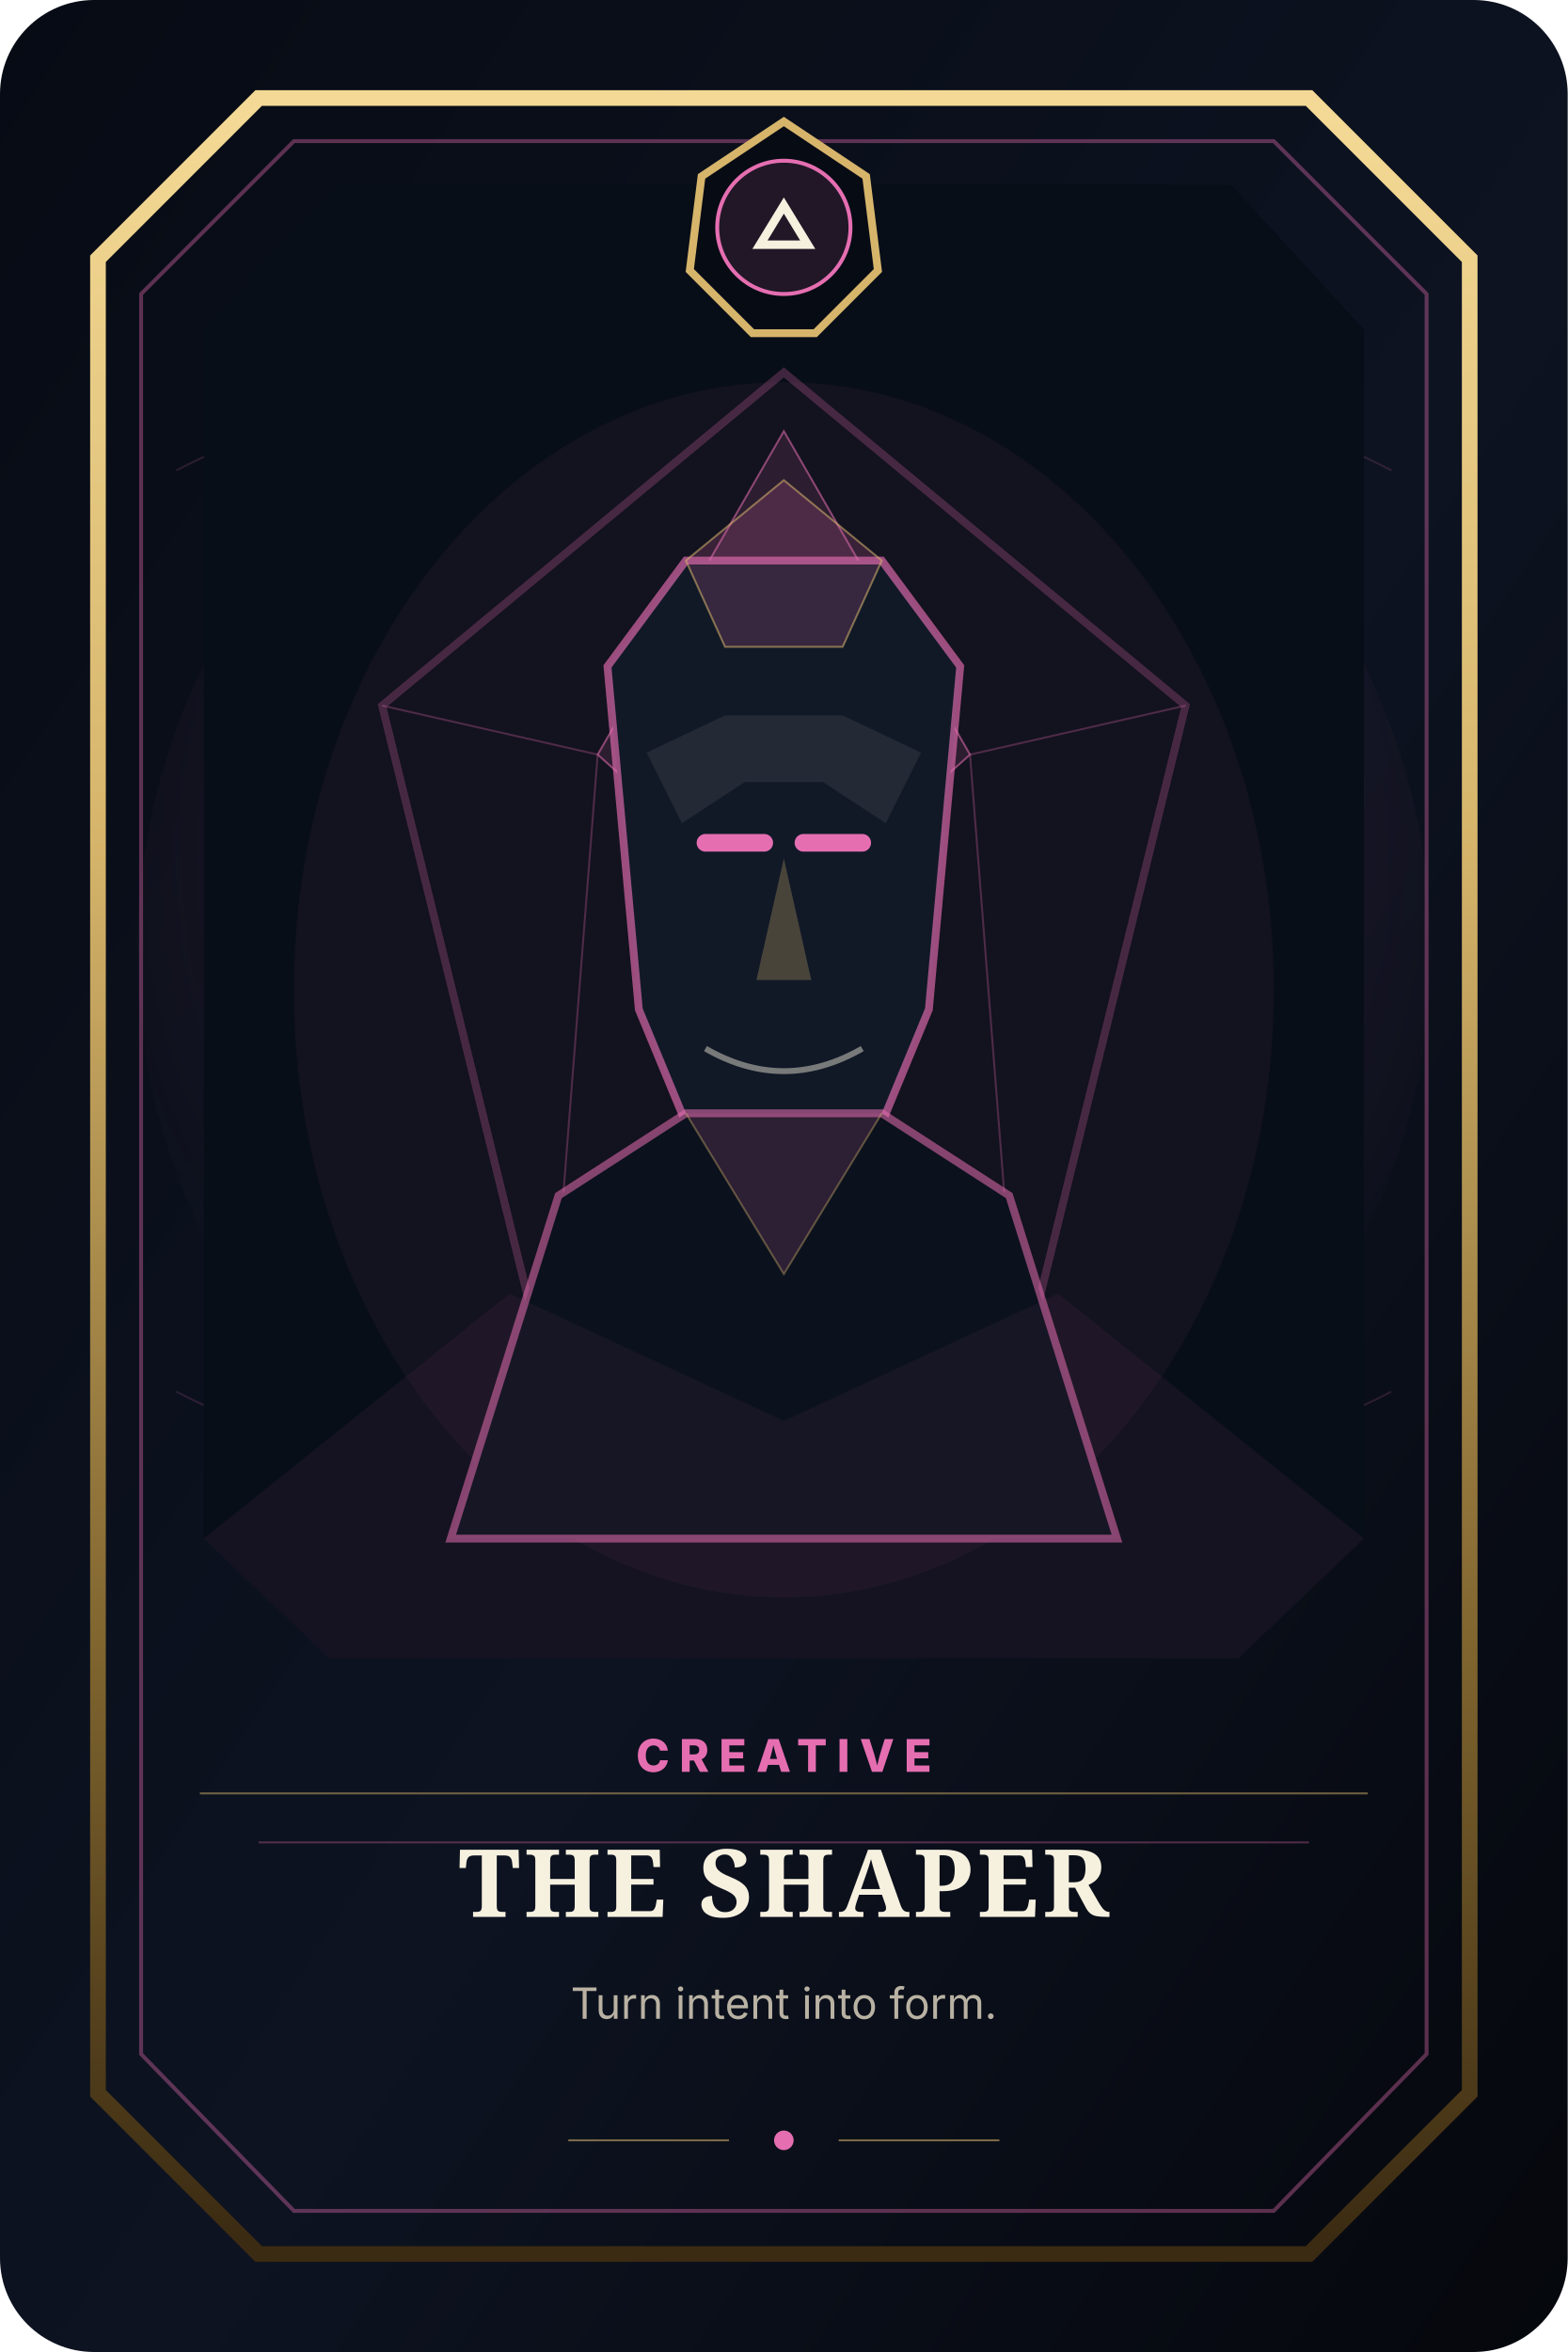
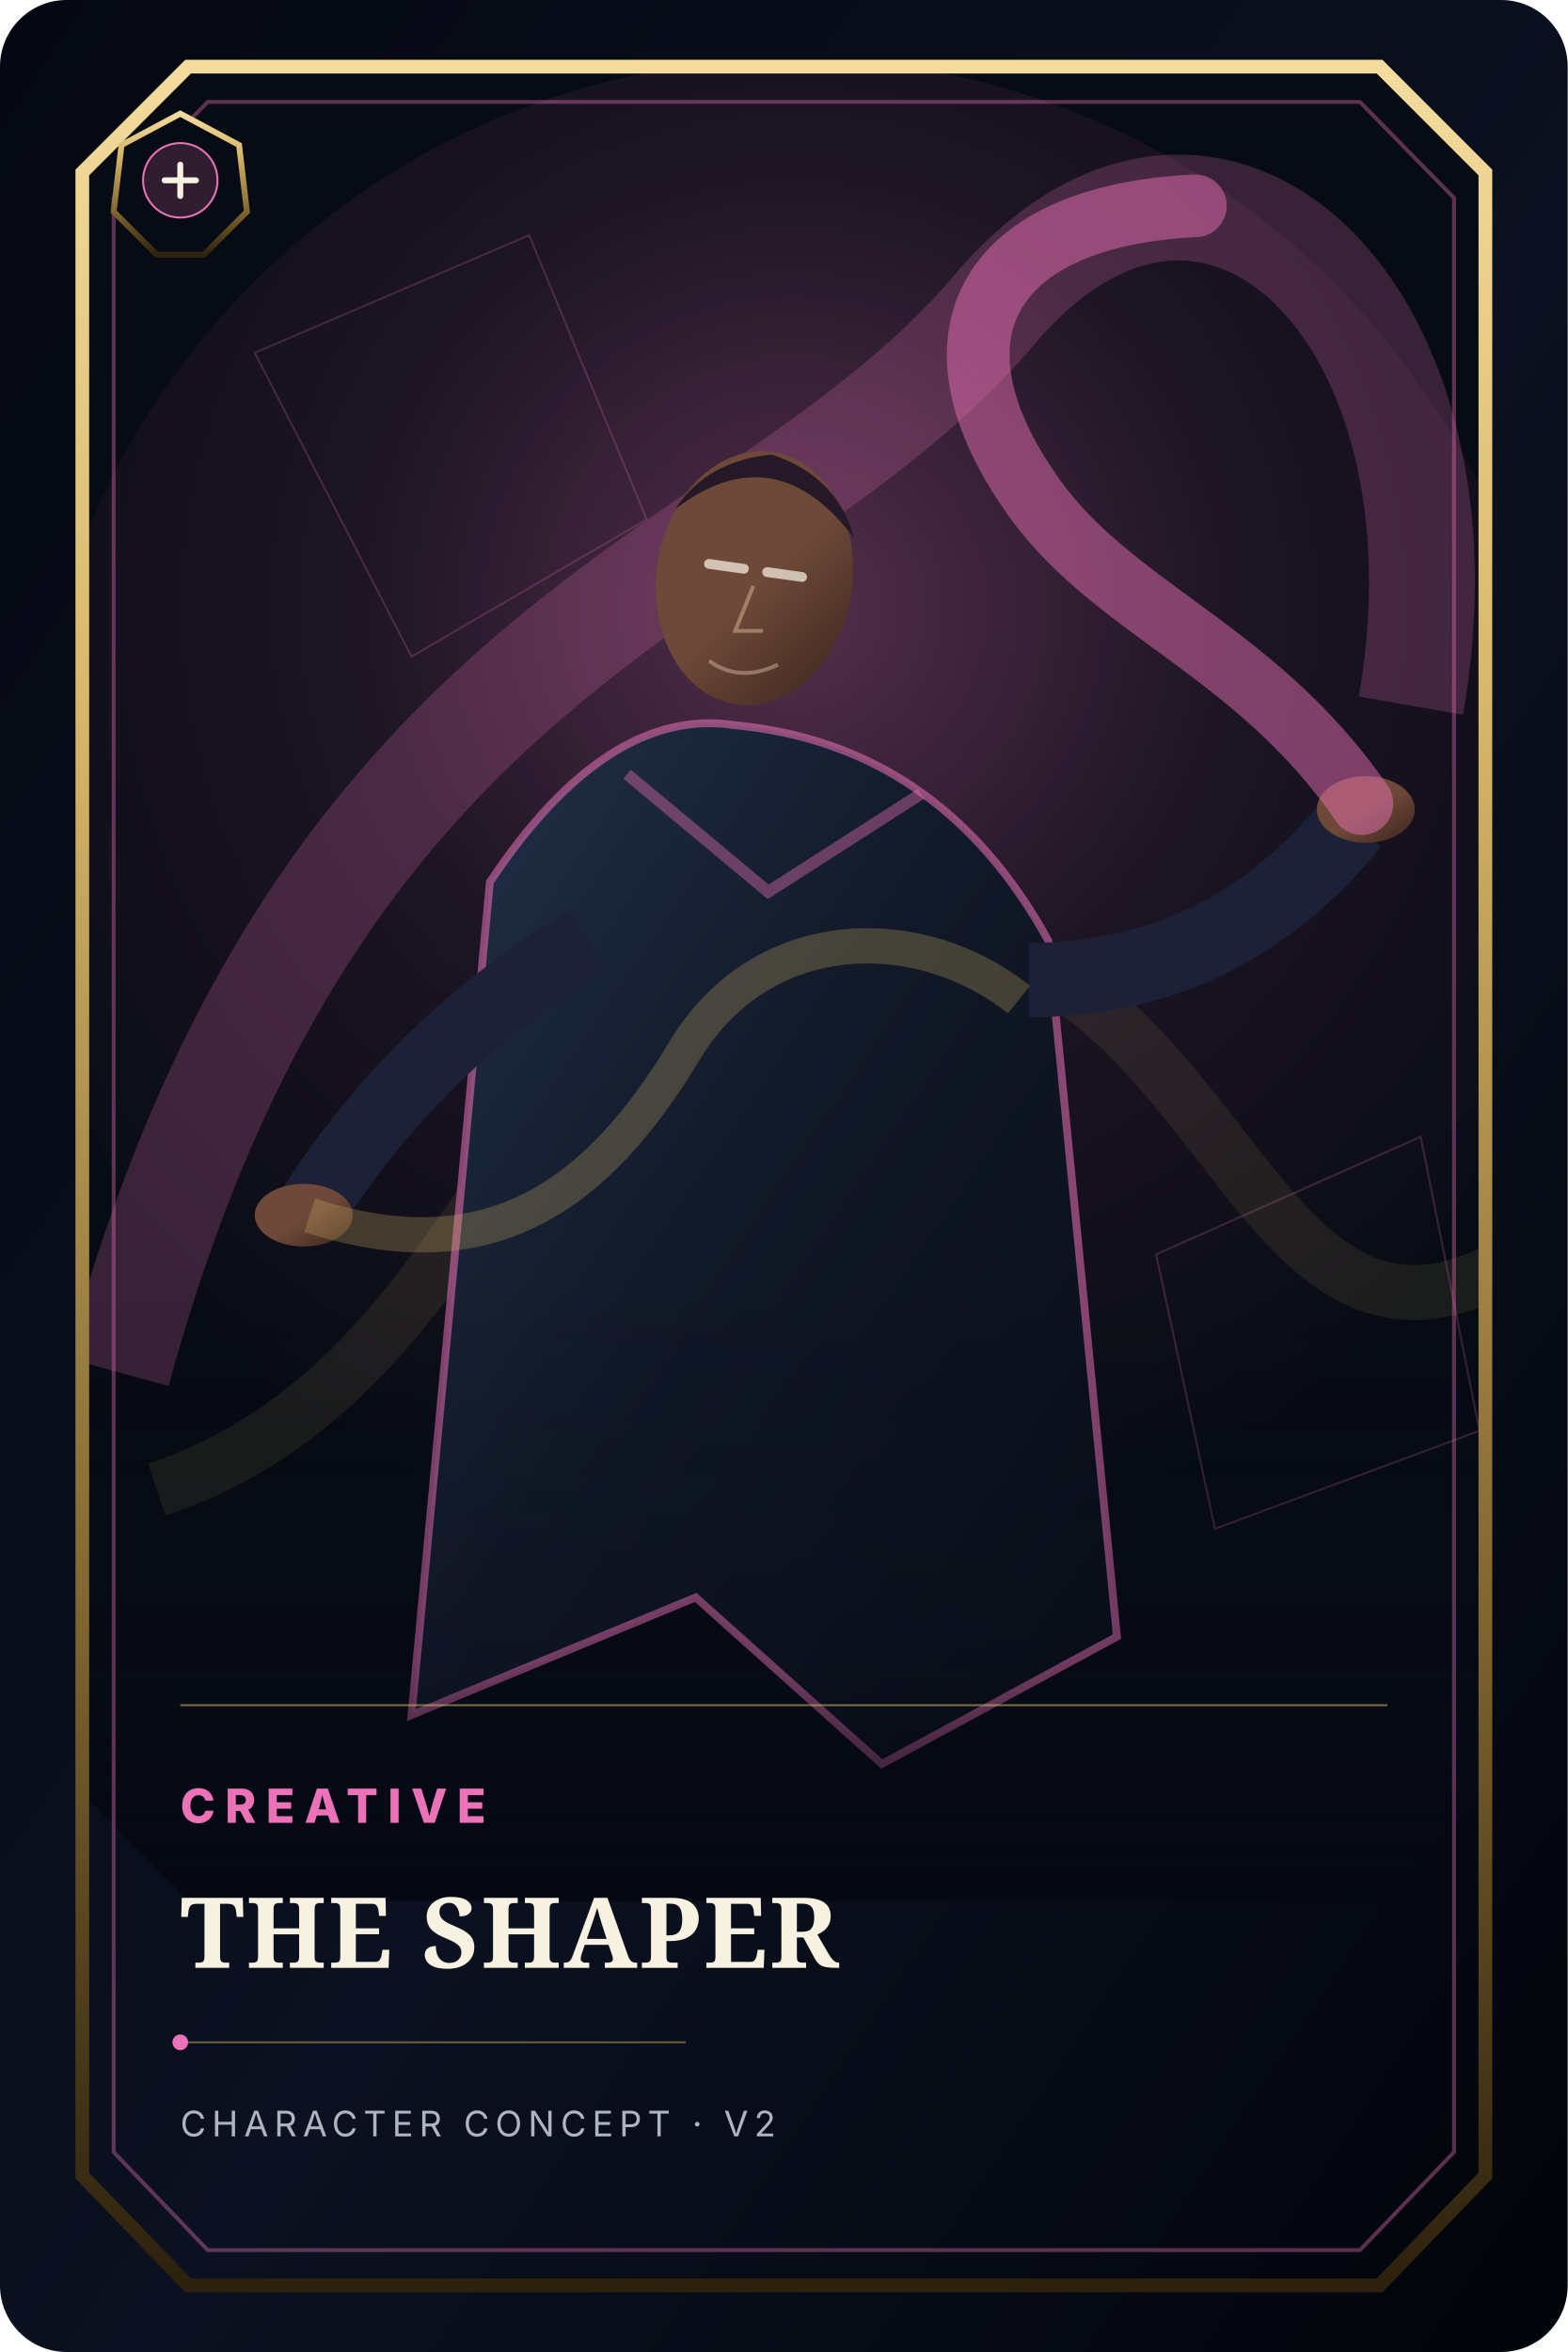
<svg xmlns="http://www.w3.org/2000/svg" viewBox="0 0 800 1200" role="img" aria-labelledby="card-creative-title card-creative-desc">
  <defs>
-     <linearGradient id="card-creative-bg" x1="0" y1="0" x2="1" y2="1">
-       <stop offset="0" stop-color="#070B14" />
-       <stop offset="0.55" stop-color="#0D1321" />
-       <stop offset="1" stop-color="#05070C" />
+     <linearGradient id="v2-creative-bg" x1="0" y1="0" x2="1" y2="1">
+       <stop offset="0" stop-color="#050812" />
+       <stop offset=".55" stop-color="#0B1120" />
+       <stop offset="1" stop-color="#02040A" />
    </linearGradient>
-     <radialGradient id="card-creative-glow" cx="50%" cy="43%" r="58%">
-       <stop offset="0" stop-color="#E56EB1" stop-opacity="0.32" />
-       <stop offset="0.48" stop-color="#E56EB1" stop-opacity="0.09" />
-       <stop offset="1" stop-color="#E56EB1" stop-opacity="0" />
+     <radialGradient id="v2-creative-halo" cx="50%" cy="36%" r="62%">
+       <stop offset="0" stop-color="#EB72B6" stop-opacity=".34" />
+       <stop offset=".45" stop-color="#EB72B6" stop-opacity=".10" />
+       <stop offset="1" stop-color="#EB72B6" stop-opacity="0" />
    </radialGradient>
-     <linearGradient id="card-creative-metal" x1="0" y1="0" x2="0" y2="1">
-       <stop offset="0" stop-color="#F3D995" />
-       <stop offset="0.34" stop-color="#D6B56B" />
-       <stop offset="0.72" stop-color="#80652F" />
-       <stop offset="1" stop-color="#3B2B12" />
+     <linearGradient id="v2-creative-cloth" x1="0" y1="0" x2="1" y2="1">
+       <stop offset="0" stop-color="#24324A" />
+       <stop offset=".46" stop-color="#111827" />
+       <stop offset="1" stop-color="#080D17" />
    </linearGradient>
-     <linearGradient id="card-creative-accent" x1="0" y1="0" x2="1" y2="1">
-       <stop offset="0" stop-color="#E56EB1" />
-       <stop offset="1" stop-color="#E56EB1" stop-opacity="0.18" />
+     <linearGradient id="v2-creative-metal" x1="0" y1="0" x2="0" y2="1">
+       <stop offset="0" stop-color="#F3DB9D" />
+       <stop offset=".28" stop-color="#D8B86A" />
+       <stop offset=".7" stop-color="#806530" />
+       <stop offset="1" stop-color="#2D220E" />
    </linearGradient>
-     <filter id="card-creative-soft" x="-30%" y="-30%" width="160%" height="160%">
+     <linearGradient id="v2-creative-skin" x1="0" y1="0" x2="1" y2="1">
+       <stop offset="0" stop-color="#6E4939" />
+       <stop offset=".52" stop-color="#6E4939" />
+       <stop offset="1" stop-color="#3B241D" />
+     </linearGradient>
+     <linearGradient id="v2-creative-fade" x1="0" y1="0" x2="0" y2="1">
+       <stop offset="0" stop-color="#050812" stop-opacity="0" />
+       <stop offset=".62" stop-color="#050812" stop-opacity=".16" />
+       <stop offset="1" stop-color="#050812" stop-opacity=".98" />
+     </linearGradient>
+     <filter id="v2-creative-blur" x="-40%" y="-40%" width="180%" height="180%">
      <feGaussianBlur stdDeviation="18" />
    </filter>
-     <clipPath id="card-creative-portrait">
-       <path d="M104 168 L172 94 H628 L696 168 V785 L632 846 H168 L104 785 Z" />
+     <filter id="v2-creative-soft" x="-20%" y="-20%" width="140%" height="140%">
+       <feGaussianBlur stdDeviation="5" />
+     </filter>
+     <clipPath id="v2-creative-art">
+       <path d="M42 88 L96 34 H704 L758 88 V915 L704 970 H96 L42 915 Z" />
    </clipPath>
  </defs>
-   <rect width="800" height="1200" rx="48" fill="url(#card-creative-bg)" />
-   <path d="M50 132 L132 50 H668 L750 132 V1068 L668 1150 H132 L50 1068 Z" fill="none" stroke="url(#card-creative-metal)" stroke-width="8" />
-   <path d="M72 150 L150 72 H650 L728 150 V1048 L650 1128 H150 L72 1048 Z" fill="none" stroke="#E56EB1" stroke-opacity="0.38" stroke-width="2" />
-   <circle cx="400" cy="485" r="330" fill="url(#card-creative-glow)" />
-   <path d="M102 915 H698" stroke="#D6B56B" stroke-opacity="0.5" />
-   <path d="M132 940 H668" stroke="#E56EB1" stroke-opacity="0.32" />
-   <g opacity="0.16" stroke="#E56EB1" fill="none">
-     <path d="M90 240 C220 170 580 170 710 240" />
-     <path d="M90 710 C220 780 580 780 710 710" />
-     <circle cx="400" cy="470" r="260" />
-     <circle cx="400" cy="470" r="212" stroke-dasharray="8 20" />
-   </g>
-   <g clip-path="url(#card-creative-portrait)">
-     <rect x="104" y="94" width="592" height="752" fill="#080E18" />
-     <ellipse cx="400" cy="505" rx="250" ry="310" fill="#E56EB1" fill-opacity="0.05" />
-     <g fill="none" stroke="#E56EB1">
-       <path d="M400 190 L605 360 L520 705 L280 705 L195 360 Z" stroke-opacity="0.25" stroke-width="4" />
-       <path d="M400 220 L495 385 L400 470 L305 385 Z" fill="#E56EB1" fill-opacity="0.12" stroke-opacity="0.55" />
-       <path d="M195 360 L305 385 L280 705 M605 360 L495 385 L520 705" stroke-opacity="0.28" />
-       <path d="M400 470 L520 705 M400 470 L280 705" stroke="#D6B56B" stroke-opacity="0.26" />
+   <rect width="800" height="1200" rx="34" fill="url(#v2-creative-bg)" />
+   <g clip-path="url(#v2-creative-art)">
+     <rect x="40" y="34" width="720" height="940" fill="#070B14" />
+     <circle cx="405" cy="420" r="390" fill="url(#v2-creative-halo)" />
+     <g fill="none">
+       <path d="M60 700 C165 315 390 300 510 155 C620 30 755 160 720 360" stroke="#EB72B6" stroke-opacity=".22" stroke-width="54" />
+       <path d="M80 760 C260 700 260 475 435 470 C625 465 630 710 760 650" stroke="#D8B86A" stroke-opacity=".10" stroke-width="28" />
+       <path d="M130 180 L270 120 L330 265 L210 335 Z M590 640 L725 580 L755 730 L620 780 Z" stroke="#EB72B6" stroke-opacity=".22" />
    </g>
    <g>
-       <path d="M310 340 L350 286 H450 L490 340 L474 515 L438 602 H362 L326 515 Z" fill="#111927" stroke="#E56EB1" stroke-opacity="0.65" stroke-width="4" />
-       <path d="M350 286 L400 245 L450 286 L430 330 H370 Z" fill="#E56EB1" fill-opacity="0.18" stroke="#D6B56B" stroke-opacity="0.55" />
-       <path d="M330 384 L370 365 H430 L470 384 L452 420 L420 399 H380 L348 420 Z" fill="#F6F0DF" fill-opacity="0.08" />
-       <path d="M360 430 H390" stroke="#E56EB1" stroke-width="9" stroke-linecap="round" />
-       <path d="M410 430 H440" stroke="#E56EB1" stroke-width="9" stroke-linecap="round" />
-       <path d="M400 438 L386 500 H414 Z" fill="#D6B56B" fill-opacity="0.28" />
-       <path d="M360 535 Q400 558 440 535" fill="none" stroke="#F6F0DF" stroke-opacity="0.45" stroke-width="3" />
-       <path d="M285 610 L350 568 H450 L515 610 L570 785 H230 Z" fill="#0B111D" stroke="#E56EB1" stroke-opacity="0.55" stroke-width="4" />
-       <path d="M350 568 L400 650 L450 568" fill="#E56EB1" fill-opacity="0.16" stroke="#D6B56B" stroke-opacity="0.38" />
+       <path d="M250 450 Q310 360 375 370 Q480 380 535 480 L570 835 L450 900 L355 815 L210 875 Z" fill="url(#v2-creative-cloth)" stroke="#EB72B6" stroke-opacity=".55" stroke-width="4" />
+       <path d="M300 480 Q215 530 160 615" fill="none" stroke="#1C2138" stroke-width="36" />
+       <ellipse cx="155" cy="620" rx="25" ry="16" fill="url(#v2-creative-skin)" />
+       <path d="M525 500 Q625 500 690 420" fill="none" stroke="#1C2138" stroke-width="38" />
+       <ellipse cx="697" cy="413" rx="25" ry="17" fill="url(#v2-creative-skin)" />
+       <path d="M695 410 C640 330 565 310 525 250 C470 170 505 110 610 105" fill="none" stroke="#EB72B6" stroke-width="32" stroke-opacity=".48" stroke-linecap="round" />
+       <path d="M158 620 C250 650 305 610 350 535 C390 470 470 470 520 510" fill="none" stroke="#D8B86A" stroke-opacity=".26" stroke-width="18" />
+       <g transform="translate(385 295) rotate(8)">
+         <ellipse rx="50" ry="65" fill="url(#v2-creative-skin)" />
+         <path d="M-45 -29.25 Q0 -74.75 47.5 -27.3 Q35 -57.2 0 -63.7 Q-32.5 -55.9 -45 -29.25Z" fill="#251927" />
+         <path d="M-24 -4 H-6 M6 -4 H24" stroke="#F7F1E2" stroke-opacity=".72" stroke-width="5" stroke-linecap="round" />
+         <path d="M0 4 L-6 28 L8 26" fill="none" stroke="#E6C1A6" stroke-opacity=".45" stroke-width="2" />
+         <path d="M-17 45 Q0 54 18 42" fill="none" stroke="#F7D6C5" stroke-opacity=".38" stroke-width="2" />
+       </g>
+       <path d="M320 395 L392 455 L470 405" fill="none" stroke="#EB72B6" stroke-opacity=".4" stroke-width="6" />
    </g>
-     <path d="M104 785 L260 660 L400 725 L540 660 L696 785 V846 H104 Z" fill="#E56EB1" fill-opacity="0.06" />
+     <rect x="42" y="650" width="716" height="320" fill="url(#v2-creative-fade)" />
  </g>
-   <g transform="translate(400 116)">
-     <path d="M0 -54 L42 -26 L48 22 L16 54 L-16 54 L-48 22 L-42 -26 Z" fill="#070B14" stroke="#D6B56B" stroke-width="4" />
-     <circle r="34" fill="#E56EB1" fill-opacity="0.12" stroke="#E56EB1" stroke-width="2" />
-     <text x="0" y="11" text-anchor="middle" font-family="Inter,ui-sans-serif,system-ui,sans-serif" font-size="34" font-weight="800" fill="#F6F0DF">△</text>
+   <path d="M42 88 L96 34 H704 L758 88 V1110 L704 1166 H96 L42 1110 Z" fill="none" stroke="url(#v2-creative-metal)" stroke-width="7" />
+   <path d="M58 101 L106 52 H694 L742 101 V1098 L694 1148 H106 L58 1098 Z" fill="none" stroke="#EB72B6" stroke-opacity=".38" stroke-width="2" />
+   <g transform="translate(92 92)">
+     <path d="M0 -34 L30 -18 L34 16 L12 38 L-12 38 L-34 16 L-30 -18 Z" fill="#070B14" stroke="url(#v2-creative-metal)" stroke-width="3" />
+     <circle r="19" fill="#EB72B6" fill-opacity=".18" stroke="#EB72B6" />
+     <path d="M-8 0 H8 M0 -8 V8" stroke="#F7F1E2" stroke-width="3" stroke-linecap="round" />
  </g>
-   <text x="400" y="904" text-anchor="middle" font-family="Inter,ui-sans-serif,system-ui,sans-serif" font-size="23" font-weight="800" letter-spacing="5" fill="#E56EB1">CREATIVE</text>
-   <text x="400" y="978" text-anchor="middle" font-family="Georgia,ui-serif,serif" font-size="48" font-weight="700" letter-spacing="2" fill="#F6F0DF">THE SHAPER</text>
-   <text x="400" y="1030" text-anchor="middle" font-family="Inter,ui-sans-serif,system-ui,sans-serif" font-size="22" fill="#B9B2A3">Turn intent into form.</text>
-   <g transform="translate(400 1092)" stroke="#D6B56B" stroke-opacity="0.55">
-     <path d="M-110 0 H-28" />
-     <circle r="5" fill="#E56EB1" stroke="none" />
-     <path d="M28 0 H110" />
-   </g>
+   <path d="M92 870 H708" stroke="#D8B86A" stroke-opacity=".55" />
+   <text x="92" y="930" font-family="Inter,ui-sans-serif,system-ui,sans-serif" font-size="24" font-weight="800" letter-spacing="5" fill="#EB72B6">CREATIVE</text>
+   <text x="92" y="1004" font-family="Georgia,ui-serif,serif" font-size="50" font-weight="700" letter-spacing="1" fill="#F7F1E2">THE SHAPER</text>
+   <path d="M92 1042 H350" stroke="#D8B86A" stroke-opacity=".45" />
+   <circle cx="92" cy="1042" r="4" fill="#EB72B6" />
+   <text x="92" y="1090" font-family="Inter,ui-sans-serif,system-ui,sans-serif" font-size="18" letter-spacing="3" fill="#AEB5C2">CHARACTER CONCEPT · V2</text>
</svg>
